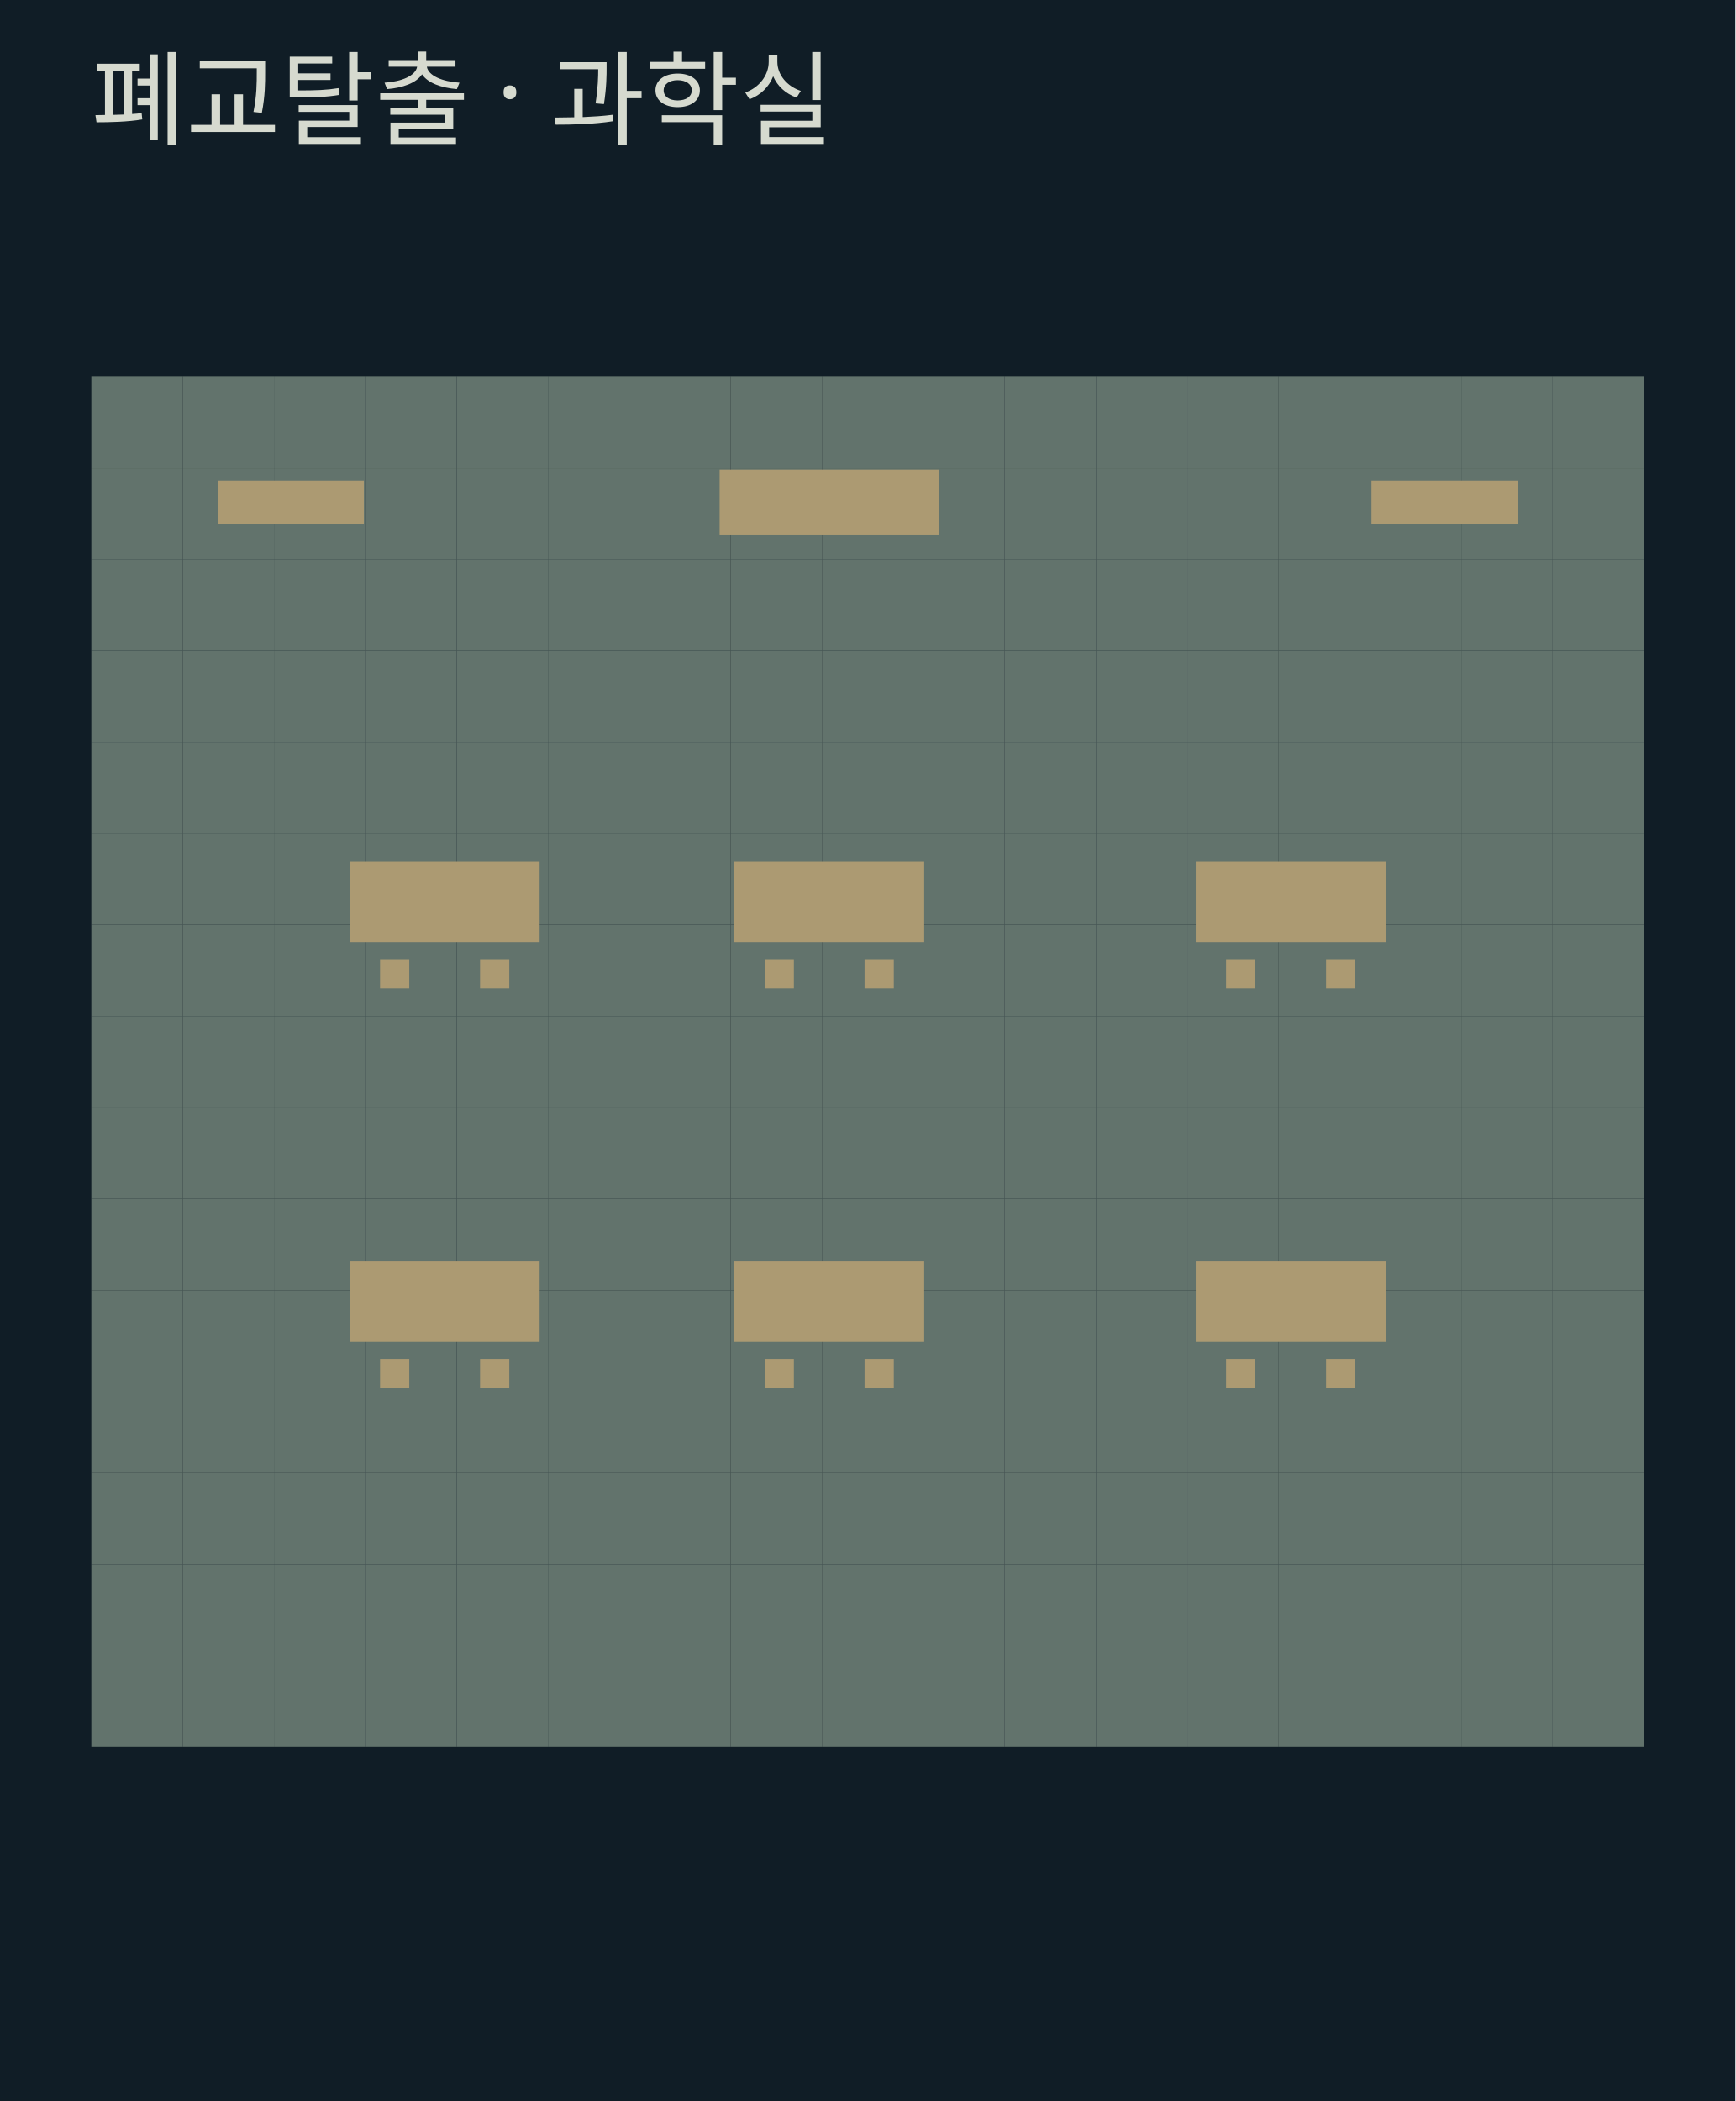
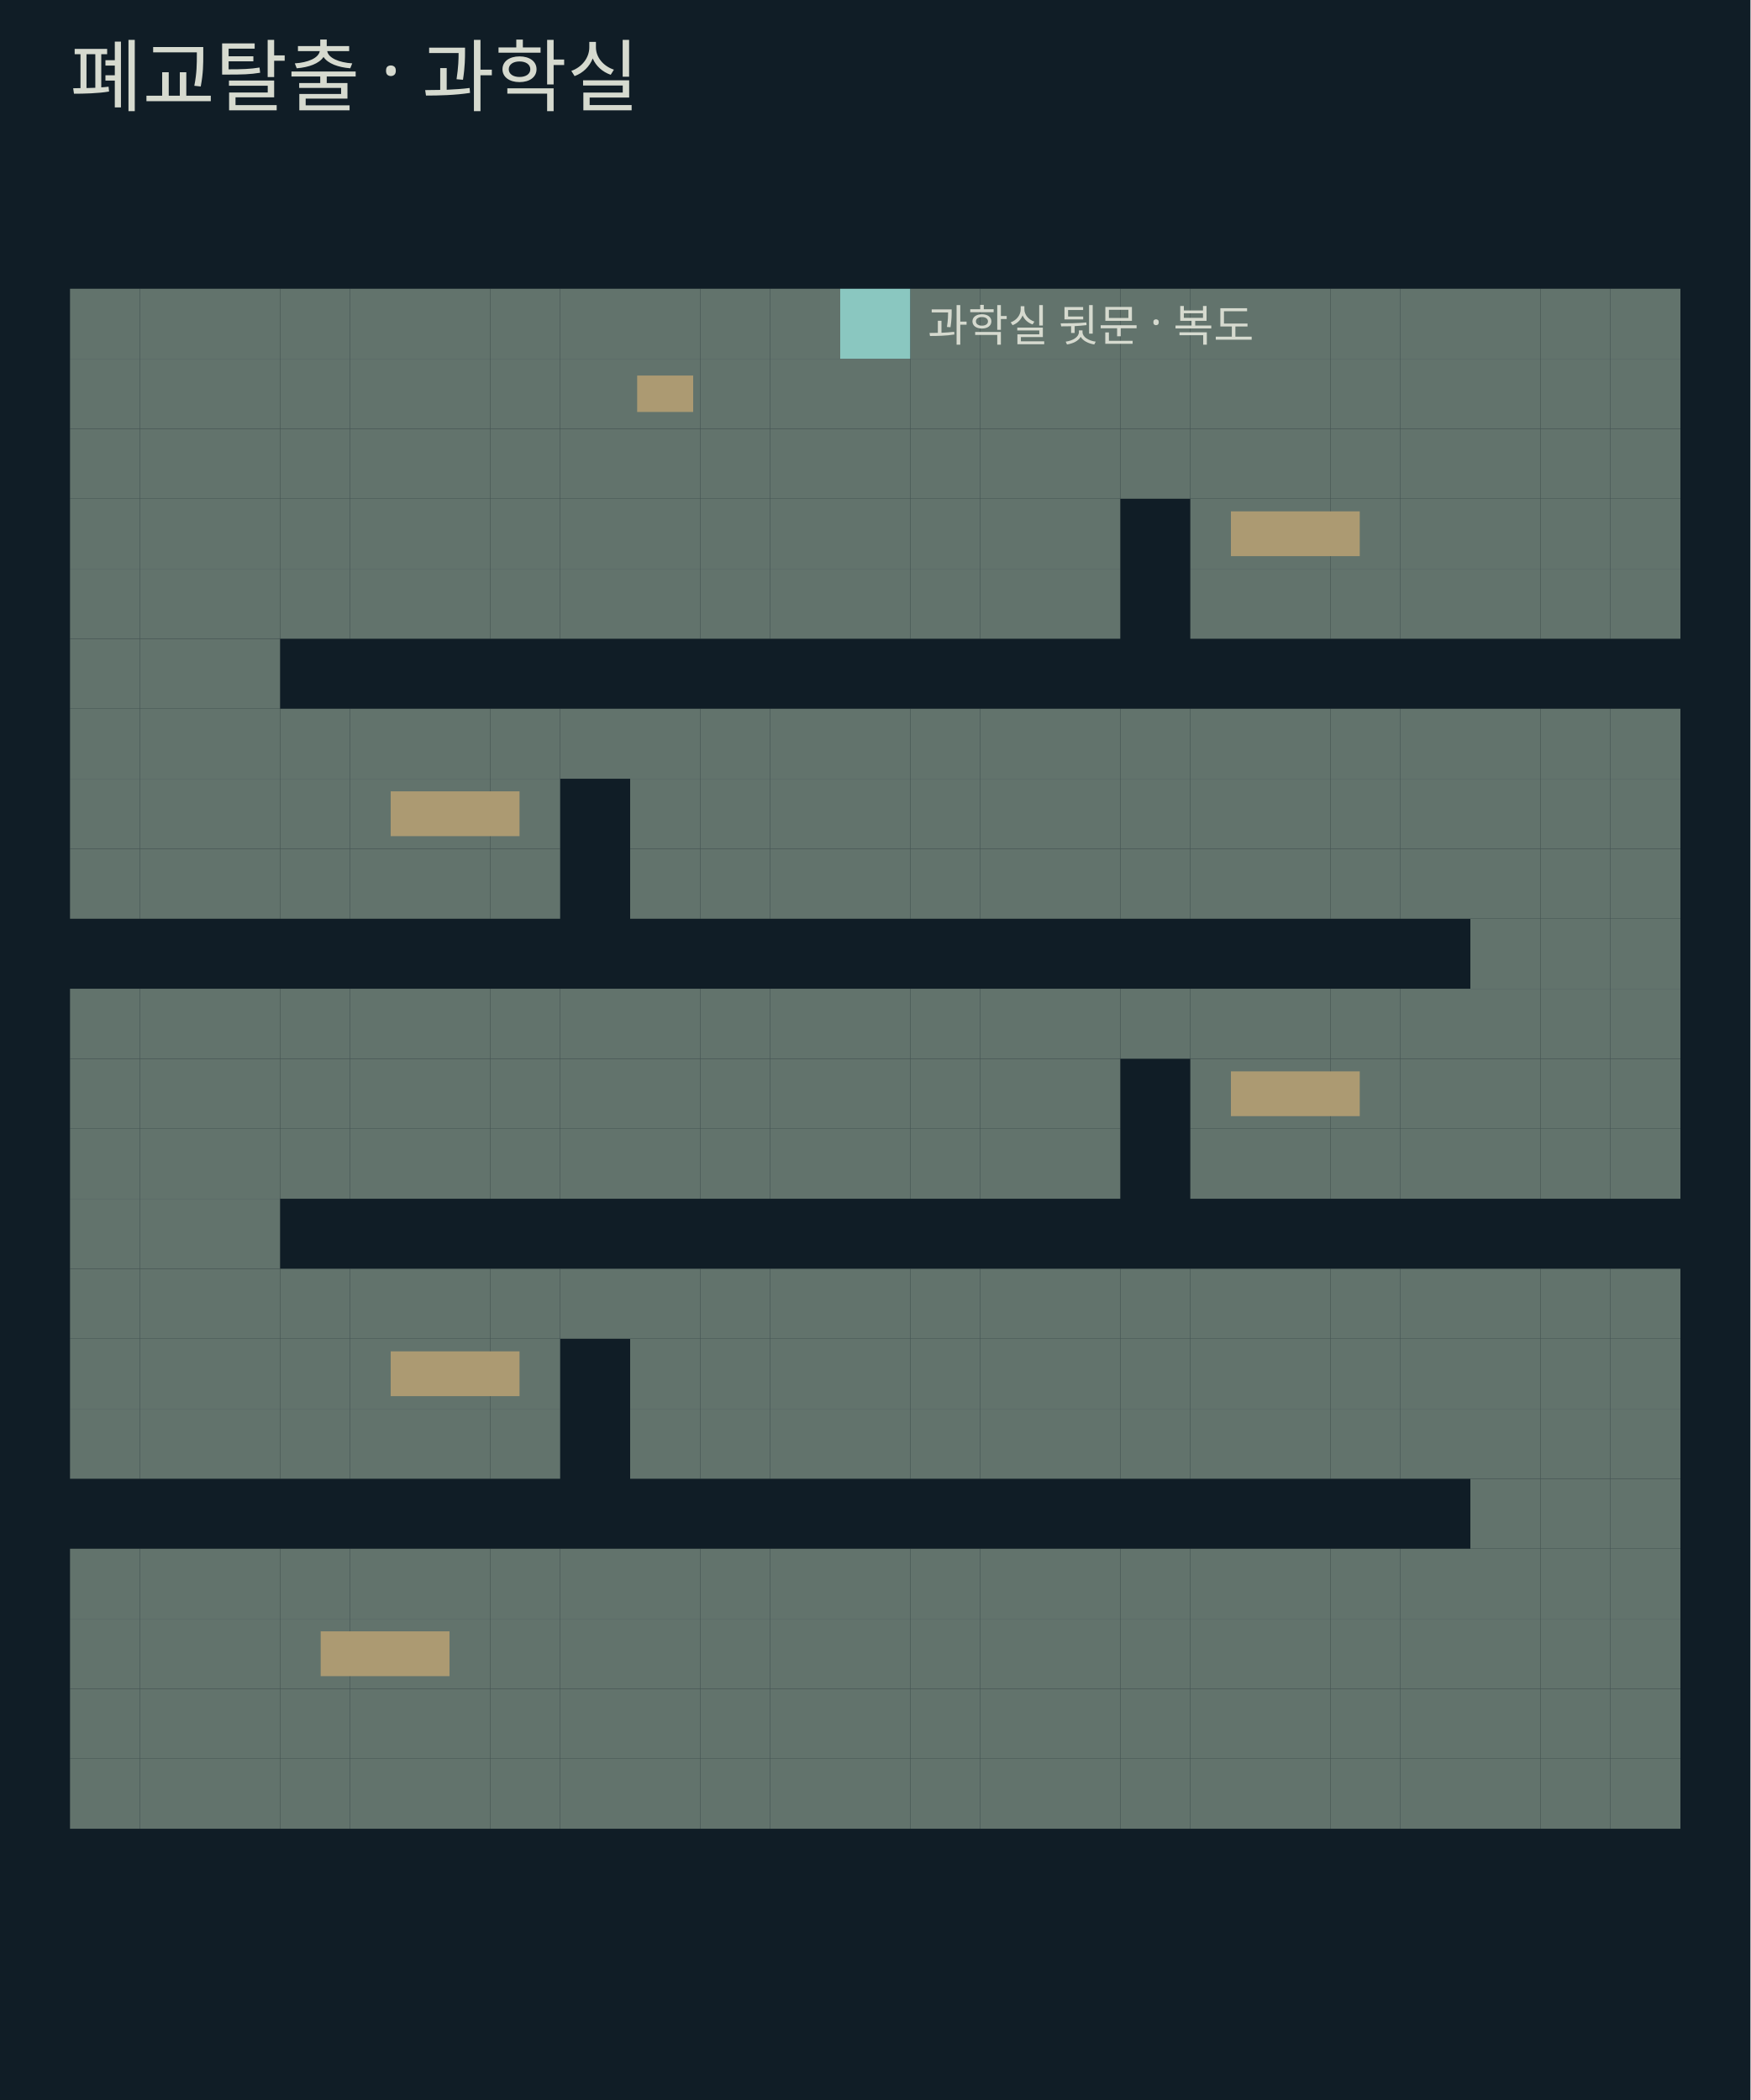
- <svg xmlns="http://www.w3.org/2000/svg" viewBox="0 0 304 368">
-   <rect width="304" height="368" fill="#101d26" />
+ <svg xmlns="http://www.w3.org/2000/svg" viewBox="0 0 400 480">
+   <rect width="400" height="480" fill="#101d26" />
  <style>text{font:10px sans-serif;fill:#d6dacf}</style>
  <text x="16" y="24" style="font-size:18px">폐교탈출 · 과학실</text>
+   <rect x="16" y="402" width="16" height="16" fill="#62736c" />
+   <rect x="16" y="386" width="16" height="16" fill="#62736c" />
+   <rect x="16" y="370" width="16" height="16" fill="#62736c" />
+   <rect x="16" y="354" width="16" height="16" fill="#62736c" />
+   <rect x="16" y="322" width="16" height="16" fill="#62736c" />
+   <rect x="16" y="306" width="16" height="16" fill="#62736c" />
  <rect x="16" y="290" width="16" height="16" fill="#62736c" />
  <rect x="16" y="274" width="16" height="16" fill="#62736c" />
  <rect x="16" y="258" width="16" height="16" fill="#62736c" />
  <rect x="16" y="242" width="16" height="16" fill="#62736c" />
  <rect x="16" y="226" width="16" height="16" fill="#62736c" />
-   <rect x="16" y="210" width="16" height="16" fill="#62736c" />
  <rect x="16" y="194" width="16" height="16" fill="#62736c" />
  <rect x="16" y="178" width="16" height="16" fill="#62736c" />
  <rect x="16" y="162" width="16" height="16" fill="#62736c" />
  <rect x="16" y="146" width="16" height="16" fill="#62736c" />
  <rect x="16" y="130" width="16" height="16" fill="#62736c" />
  <rect x="16" y="114" width="16" height="16" fill="#62736c" />
  <rect x="16" y="98" width="16" height="16" fill="#62736c" />
  <rect x="16" y="82" width="16" height="16" fill="#62736c" />
  <rect x="16" y="66" width="16" height="16" fill="#62736c" />
+   <rect x="32" y="402" width="16" height="16" fill="#62736c" />
+   <rect x="32" y="386" width="16" height="16" fill="#62736c" />
+   <rect x="32" y="370" width="16" height="16" fill="#62736c" />
+   <rect x="32" y="354" width="16" height="16" fill="#62736c" />
+   <rect x="32" y="322" width="16" height="16" fill="#62736c" />
+   <rect x="32" y="306" width="16" height="16" fill="#62736c" />
  <rect x="32" y="290" width="16" height="16" fill="#62736c" />
  <rect x="32" y="274" width="16" height="16" fill="#62736c" />
  <rect x="32" y="258" width="16" height="16" fill="#62736c" />
  <rect x="32" y="242" width="16" height="16" fill="#62736c" />
  <rect x="32" y="226" width="16" height="16" fill="#62736c" />
-   <rect x="32" y="210" width="16" height="16" fill="#62736c" />
  <rect x="32" y="194" width="16" height="16" fill="#62736c" />
  <rect x="32" y="178" width="16" height="16" fill="#62736c" />
  <rect x="32" y="162" width="16" height="16" fill="#62736c" />
  <rect x="32" y="146" width="16" height="16" fill="#62736c" />
  <rect x="32" y="130" width="16" height="16" fill="#62736c" />
  <rect x="32" y="114" width="16" height="16" fill="#62736c" />
  <rect x="32" y="98" width="16" height="16" fill="#62736c" />
  <rect x="32" y="82" width="16" height="16" fill="#62736c" />
  <rect x="32" y="66" width="16" height="16" fill="#62736c" />
+   <rect x="48" y="402" width="16" height="16" fill="#62736c" />
+   <rect x="48" y="386" width="16" height="16" fill="#62736c" />
+   <rect x="48" y="370" width="16" height="16" fill="#62736c" />
+   <rect x="48" y="354" width="16" height="16" fill="#62736c" />
+   <rect x="48" y="322" width="16" height="16" fill="#62736c" />
+   <rect x="48" y="306" width="16" height="16" fill="#62736c" />
  <rect x="48" y="290" width="16" height="16" fill="#62736c" />
  <rect x="48" y="274" width="16" height="16" fill="#62736c" />
  <rect x="48" y="258" width="16" height="16" fill="#62736c" />
  <rect x="48" y="242" width="16" height="16" fill="#62736c" />
  <rect x="48" y="226" width="16" height="16" fill="#62736c" />
-   <rect x="48" y="210" width="16" height="16" fill="#62736c" />
  <rect x="48" y="194" width="16" height="16" fill="#62736c" />
  <rect x="48" y="178" width="16" height="16" fill="#62736c" />
  <rect x="48" y="162" width="16" height="16" fill="#62736c" />
  <rect x="48" y="146" width="16" height="16" fill="#62736c" />
  <rect x="48" y="130" width="16" height="16" fill="#62736c" />
  <rect x="48" y="114" width="16" height="16" fill="#62736c" />
  <rect x="48" y="98" width="16" height="16" fill="#62736c" />
  <rect x="48" y="82" width="16" height="16" fill="#62736c" />
  <rect x="48" y="66" width="16" height="16" fill="#62736c" />
+   <rect x="64" y="402" width="16" height="16" fill="#62736c" />
+   <rect x="64" y="386" width="16" height="16" fill="#62736c" />
+   <rect x="64" y="370" width="16" height="16" fill="#62736c" />
+   <rect x="64" y="354" width="16" height="16" fill="#62736c" />
+   <rect x="64" y="322" width="16" height="16" fill="#62736c" />
+   <rect x="64" y="306" width="16" height="16" fill="#62736c" />
  <rect x="64" y="290" width="16" height="16" fill="#62736c" />
-   <rect x="64" y="274" width="16" height="16" fill="#62736c" />
  <rect x="64" y="258" width="16" height="16" fill="#62736c" />
  <rect x="64" y="242" width="16" height="16" fill="#62736c" />
  <rect x="64" y="226" width="16" height="16" fill="#62736c" />
-   <rect x="64" y="210" width="16" height="16" fill="#62736c" />
  <rect x="64" y="194" width="16" height="16" fill="#62736c" />
  <rect x="64" y="178" width="16" height="16" fill="#62736c" />
  <rect x="64" y="162" width="16" height="16" fill="#62736c" />
-   <rect x="64" y="146" width="16" height="16" fill="#62736c" />
  <rect x="64" y="130" width="16" height="16" fill="#62736c" />
  <rect x="64" y="114" width="16" height="16" fill="#62736c" />
  <rect x="64" y="98" width="16" height="16" fill="#62736c" />
  <rect x="64" y="82" width="16" height="16" fill="#62736c" />
  <rect x="64" y="66" width="16" height="16" fill="#62736c" />
+   <rect x="80" y="402" width="16" height="16" fill="#62736c" />
+   <rect x="80" y="386" width="16" height="16" fill="#62736c" />
+   <rect x="80" y="370" width="16" height="16" fill="#62736c" />
+   <rect x="80" y="354" width="16" height="16" fill="#62736c" />
+   <rect x="80" y="322" width="16" height="16" fill="#62736c" />
+   <rect x="80" y="306" width="16" height="16" fill="#62736c" />
  <rect x="80" y="290" width="16" height="16" fill="#62736c" />
-   <rect x="80" y="274" width="16" height="16" fill="#62736c" />
  <rect x="80" y="258" width="16" height="16" fill="#62736c" />
  <rect x="80" y="242" width="16" height="16" fill="#62736c" />
  <rect x="80" y="226" width="16" height="16" fill="#62736c" />
-   <rect x="80" y="210" width="16" height="16" fill="#62736c" />
  <rect x="80" y="194" width="16" height="16" fill="#62736c" />
  <rect x="80" y="178" width="16" height="16" fill="#62736c" />
  <rect x="80" y="162" width="16" height="16" fill="#62736c" />
-   <rect x="80" y="146" width="16" height="16" fill="#62736c" />
  <rect x="80" y="130" width="16" height="16" fill="#62736c" />
  <rect x="80" y="114" width="16" height="16" fill="#62736c" />
  <rect x="80" y="98" width="16" height="16" fill="#62736c" />
  <rect x="80" y="82" width="16" height="16" fill="#62736c" />
  <rect x="80" y="66" width="16" height="16" fill="#62736c" />
+   <rect x="96" y="402" width="16" height="16" fill="#62736c" />
+   <rect x="96" y="386" width="16" height="16" fill="#62736c" />
+   <rect x="96" y="370" width="16" height="16" fill="#62736c" />
+   <rect x="96" y="354" width="16" height="16" fill="#62736c" />
+   <rect x="96" y="322" width="16" height="16" fill="#62736c" />
+   <rect x="96" y="306" width="16" height="16" fill="#62736c" />
  <rect x="96" y="290" width="16" height="16" fill="#62736c" />
-   <rect x="96" y="274" width="16" height="16" fill="#62736c" />
  <rect x="96" y="258" width="16" height="16" fill="#62736c" />
  <rect x="96" y="242" width="16" height="16" fill="#62736c" />
  <rect x="96" y="226" width="16" height="16" fill="#62736c" />
-   <rect x="96" y="210" width="16" height="16" fill="#62736c" />
  <rect x="96" y="194" width="16" height="16" fill="#62736c" />
  <rect x="96" y="178" width="16" height="16" fill="#62736c" />
  <rect x="96" y="162" width="16" height="16" fill="#62736c" />
-   <rect x="96" y="146" width="16" height="16" fill="#62736c" />
  <rect x="96" y="130" width="16" height="16" fill="#62736c" />
  <rect x="96" y="114" width="16" height="16" fill="#62736c" />
  <rect x="96" y="98" width="16" height="16" fill="#62736c" />
  <rect x="96" y="82" width="16" height="16" fill="#62736c" />
  <rect x="96" y="66" width="16" height="16" fill="#62736c" />
+   <rect x="112" y="402" width="16" height="16" fill="#62736c" />
+   <rect x="112" y="386" width="16" height="16" fill="#62736c" />
+   <rect x="112" y="370" width="16" height="16" fill="#62736c" />
+   <rect x="112" y="354" width="16" height="16" fill="#62736c" />
+   <rect x="112" y="322" width="16" height="16" fill="#62736c" />
+   <rect x="112" y="306" width="16" height="16" fill="#62736c" />
  <rect x="112" y="290" width="16" height="16" fill="#62736c" />
-   <rect x="112" y="274" width="16" height="16" fill="#62736c" />
  <rect x="112" y="258" width="16" height="16" fill="#62736c" />
  <rect x="112" y="242" width="16" height="16" fill="#62736c" />
  <rect x="112" y="226" width="16" height="16" fill="#62736c" />
-   <rect x="112" y="210" width="16" height="16" fill="#62736c" />
  <rect x="112" y="194" width="16" height="16" fill="#62736c" />
  <rect x="112" y="178" width="16" height="16" fill="#62736c" />
  <rect x="112" y="162" width="16" height="16" fill="#62736c" />
-   <rect x="112" y="146" width="16" height="16" fill="#62736c" />
  <rect x="112" y="130" width="16" height="16" fill="#62736c" />
  <rect x="112" y="114" width="16" height="16" fill="#62736c" />
  <rect x="112" y="98" width="16" height="16" fill="#62736c" />
  <rect x="112" y="82" width="16" height="16" fill="#62736c" />
  <rect x="112" y="66" width="16" height="16" fill="#62736c" />
+   <rect x="128" y="402" width="16" height="16" fill="#62736c" />
+   <rect x="128" y="386" width="16" height="16" fill="#62736c" />
+   <rect x="128" y="370" width="16" height="16" fill="#62736c" />
+   <rect x="128" y="354" width="16" height="16" fill="#62736c" />
  <rect x="128" y="290" width="16" height="16" fill="#62736c" />
-   <rect x="128" y="274" width="16" height="16" fill="#62736c" />
  <rect x="128" y="258" width="16" height="16" fill="#62736c" />
  <rect x="128" y="242" width="16" height="16" fill="#62736c" />
  <rect x="128" y="226" width="16" height="16" fill="#62736c" />
-   <rect x="128" y="210" width="16" height="16" fill="#62736c" />
-   <rect x="128" y="194" width="16" height="16" fill="#62736c" />
-   <rect x="128" y="178" width="16" height="16" fill="#62736c" />
  <rect x="128" y="162" width="16" height="16" fill="#62736c" />
-   <rect x="128" y="146" width="16" height="16" fill="#62736c" />
  <rect x="128" y="130" width="16" height="16" fill="#62736c" />
  <rect x="128" y="114" width="16" height="16" fill="#62736c" />
  <rect x="128" y="98" width="16" height="16" fill="#62736c" />
  <rect x="128" y="82" width="16" height="16" fill="#62736c" />
  <rect x="128" y="66" width="16" height="16" fill="#62736c" />
+   <rect x="144" y="402" width="16" height="16" fill="#62736c" />
+   <rect x="144" y="386" width="16" height="16" fill="#62736c" />
+   <rect x="144" y="370" width="16" height="16" fill="#62736c" />
+   <rect x="144" y="354" width="16" height="16" fill="#62736c" />
+   <rect x="144" y="322" width="16" height="16" fill="#62736c" />
+   <rect x="144" y="306" width="16" height="16" fill="#62736c" />
  <rect x="144" y="290" width="16" height="16" fill="#62736c" />
-   <rect x="144" y="274" width="16" height="16" fill="#62736c" />
  <rect x="144" y="258" width="16" height="16" fill="#62736c" />
  <rect x="144" y="242" width="16" height="16" fill="#62736c" />
  <rect x="144" y="226" width="16" height="16" fill="#62736c" />
-   <rect x="144" y="210" width="16" height="16" fill="#62736c" />
  <rect x="144" y="194" width="16" height="16" fill="#62736c" />
  <rect x="144" y="178" width="16" height="16" fill="#62736c" />
  <rect x="144" y="162" width="16" height="16" fill="#62736c" />
-   <rect x="144" y="146" width="16" height="16" fill="#62736c" />
  <rect x="144" y="130" width="16" height="16" fill="#62736c" />
  <rect x="144" y="114" width="16" height="16" fill="#62736c" />
  <rect x="144" y="98" width="16" height="16" fill="#62736c" />
  <rect x="144" y="82" width="16" height="16" fill="#62736c" />
  <rect x="144" y="66" width="16" height="16" fill="#62736c" />
+   <rect x="160" y="402" width="16" height="16" fill="#62736c" />
+   <rect x="160" y="386" width="16" height="16" fill="#62736c" />
+   <rect x="160" y="370" width="16" height="16" fill="#62736c" />
+   <rect x="160" y="354" width="16" height="16" fill="#62736c" />
+   <rect x="160" y="322" width="16" height="16" fill="#62736c" />
+   <rect x="160" y="306" width="16" height="16" fill="#62736c" />
  <rect x="160" y="290" width="16" height="16" fill="#62736c" />
-   <rect x="160" y="274" width="16" height="16" fill="#62736c" />
  <rect x="160" y="258" width="16" height="16" fill="#62736c" />
  <rect x="160" y="242" width="16" height="16" fill="#62736c" />
  <rect x="160" y="226" width="16" height="16" fill="#62736c" />
-   <rect x="160" y="210" width="16" height="16" fill="#62736c" />
  <rect x="160" y="194" width="16" height="16" fill="#62736c" />
  <rect x="160" y="178" width="16" height="16" fill="#62736c" />
  <rect x="160" y="162" width="16" height="16" fill="#62736c" />
-   <rect x="160" y="146" width="16" height="16" fill="#62736c" />
  <rect x="160" y="130" width="16" height="16" fill="#62736c" />
  <rect x="160" y="114" width="16" height="16" fill="#62736c" />
  <rect x="160" y="98" width="16" height="16" fill="#62736c" />
  <rect x="160" y="82" width="16" height="16" fill="#62736c" />
  <rect x="160" y="66" width="16" height="16" fill="#62736c" />
+   <rect x="176" y="402" width="16" height="16" fill="#62736c" />
+   <rect x="176" y="386" width="16" height="16" fill="#62736c" />
+   <rect x="176" y="370" width="16" height="16" fill="#62736c" />
+   <rect x="176" y="354" width="16" height="16" fill="#62736c" />
+   <rect x="176" y="322" width="16" height="16" fill="#62736c" />
+   <rect x="176" y="306" width="16" height="16" fill="#62736c" />
  <rect x="176" y="290" width="16" height="16" fill="#62736c" />
-   <rect x="176" y="274" width="16" height="16" fill="#62736c" />
  <rect x="176" y="258" width="16" height="16" fill="#62736c" />
  <rect x="176" y="242" width="16" height="16" fill="#62736c" />
  <rect x="176" y="226" width="16" height="16" fill="#62736c" />
-   <rect x="176" y="210" width="16" height="16" fill="#62736c" />
  <rect x="176" y="194" width="16" height="16" fill="#62736c" />
  <rect x="176" y="178" width="16" height="16" fill="#62736c" />
  <rect x="176" y="162" width="16" height="16" fill="#62736c" />
-   <rect x="176" y="146" width="16" height="16" fill="#62736c" />
  <rect x="176" y="130" width="16" height="16" fill="#62736c" />
  <rect x="176" y="114" width="16" height="16" fill="#62736c" />
  <rect x="176" y="98" width="16" height="16" fill="#62736c" />
  <rect x="176" y="82" width="16" height="16" fill="#62736c" />
  <rect x="176" y="66" width="16" height="16" fill="#62736c" />
+   <rect x="192" y="402" width="16" height="16" fill="#62736c" />
+   <rect x="192" y="386" width="16" height="16" fill="#62736c" />
+   <rect x="192" y="370" width="16" height="16" fill="#62736c" />
+   <rect x="192" y="354" width="16" height="16" fill="#62736c" />
+   <rect x="192" y="322" width="16" height="16" fill="#62736c" />
+   <rect x="192" y="306" width="16" height="16" fill="#62736c" />
  <rect x="192" y="290" width="16" height="16" fill="#62736c" />
-   <rect x="192" y="274" width="16" height="16" fill="#62736c" />
  <rect x="192" y="258" width="16" height="16" fill="#62736c" />
  <rect x="192" y="242" width="16" height="16" fill="#62736c" />
  <rect x="192" y="226" width="16" height="16" fill="#62736c" />
-   <rect x="192" y="210" width="16" height="16" fill="#62736c" />
  <rect x="192" y="194" width="16" height="16" fill="#62736c" />
  <rect x="192" y="178" width="16" height="16" fill="#62736c" />
  <rect x="192" y="162" width="16" height="16" fill="#62736c" />
-   <rect x="192" y="146" width="16" height="16" fill="#62736c" />
  <rect x="192" y="130" width="16" height="16" fill="#62736c" />
  <rect x="192" y="114" width="16" height="16" fill="#62736c" />
  <rect x="192" y="98" width="16" height="16" fill="#62736c" />
  <rect x="192" y="82" width="16" height="16" fill="#62736c" />
-   <rect x="192" y="66" width="16" height="16" fill="#62736c" />
+   <rect x="208" y="402" width="16" height="16" fill="#62736c" />
+   <rect x="208" y="386" width="16" height="16" fill="#62736c" />
+   <rect x="208" y="370" width="16" height="16" fill="#62736c" />
+   <rect x="208" y="354" width="16" height="16" fill="#62736c" />
+   <rect x="208" y="322" width="16" height="16" fill="#62736c" />
+   <rect x="208" y="306" width="16" height="16" fill="#62736c" />
  <rect x="208" y="290" width="16" height="16" fill="#62736c" />
-   <rect x="208" y="274" width="16" height="16" fill="#62736c" />
  <rect x="208" y="258" width="16" height="16" fill="#62736c" />
  <rect x="208" y="242" width="16" height="16" fill="#62736c" />
  <rect x="208" y="226" width="16" height="16" fill="#62736c" />
-   <rect x="208" y="210" width="16" height="16" fill="#62736c" />
  <rect x="208" y="194" width="16" height="16" fill="#62736c" />
  <rect x="208" y="178" width="16" height="16" fill="#62736c" />
  <rect x="208" y="162" width="16" height="16" fill="#62736c" />
-   <rect x="208" y="146" width="16" height="16" fill="#62736c" />
  <rect x="208" y="130" width="16" height="16" fill="#62736c" />
  <rect x="208" y="114" width="16" height="16" fill="#62736c" />
  <rect x="208" y="98" width="16" height="16" fill="#62736c" />
  <rect x="208" y="82" width="16" height="16" fill="#62736c" />
  <rect x="208" y="66" width="16" height="16" fill="#62736c" />
+   <rect x="224" y="402" width="16" height="16" fill="#62736c" />
+   <rect x="224" y="386" width="16" height="16" fill="#62736c" />
+   <rect x="224" y="370" width="16" height="16" fill="#62736c" />
+   <rect x="224" y="354" width="16" height="16" fill="#62736c" />
+   <rect x="224" y="322" width="16" height="16" fill="#62736c" />
+   <rect x="224" y="306" width="16" height="16" fill="#62736c" />
  <rect x="224" y="290" width="16" height="16" fill="#62736c" />
-   <rect x="224" y="274" width="16" height="16" fill="#62736c" />
  <rect x="224" y="258" width="16" height="16" fill="#62736c" />
  <rect x="224" y="242" width="16" height="16" fill="#62736c" />
  <rect x="224" y="226" width="16" height="16" fill="#62736c" />
-   <rect x="224" y="210" width="16" height="16" fill="#62736c" />
  <rect x="224" y="194" width="16" height="16" fill="#62736c" />
  <rect x="224" y="178" width="16" height="16" fill="#62736c" />
  <rect x="224" y="162" width="16" height="16" fill="#62736c" />
-   <rect x="224" y="146" width="16" height="16" fill="#62736c" />
  <rect x="224" y="130" width="16" height="16" fill="#62736c" />
  <rect x="224" y="114" width="16" height="16" fill="#62736c" />
  <rect x="224" y="98" width="16" height="16" fill="#62736c" />
  <rect x="224" y="82" width="16" height="16" fill="#62736c" />
  <rect x="224" y="66" width="16" height="16" fill="#62736c" />
+   <rect x="240" y="402" width="16" height="16" fill="#62736c" />
+   <rect x="240" y="386" width="16" height="16" fill="#62736c" />
+   <rect x="240" y="370" width="16" height="16" fill="#62736c" />
+   <rect x="240" y="354" width="16" height="16" fill="#62736c" />
+   <rect x="240" y="322" width="16" height="16" fill="#62736c" />
+   <rect x="240" y="306" width="16" height="16" fill="#62736c" />
  <rect x="240" y="290" width="16" height="16" fill="#62736c" />
-   <rect x="240" y="274" width="16" height="16" fill="#62736c" />
  <rect x="240" y="258" width="16" height="16" fill="#62736c" />
  <rect x="240" y="242" width="16" height="16" fill="#62736c" />
  <rect x="240" y="226" width="16" height="16" fill="#62736c" />
-   <rect x="240" y="210" width="16" height="16" fill="#62736c" />
  <rect x="240" y="194" width="16" height="16" fill="#62736c" />
  <rect x="240" y="178" width="16" height="16" fill="#62736c" />
  <rect x="240" y="162" width="16" height="16" fill="#62736c" />
-   <rect x="240" y="146" width="16" height="16" fill="#62736c" />
  <rect x="240" y="130" width="16" height="16" fill="#62736c" />
  <rect x="240" y="114" width="16" height="16" fill="#62736c" />
  <rect x="240" y="98" width="16" height="16" fill="#62736c" />
  <rect x="240" y="82" width="16" height="16" fill="#62736c" />
  <rect x="240" y="66" width="16" height="16" fill="#62736c" />
+   <rect x="256" y="402" width="16" height="16" fill="#62736c" />
+   <rect x="256" y="386" width="16" height="16" fill="#62736c" />
+   <rect x="256" y="370" width="16" height="16" fill="#62736c" />
+   <rect x="256" y="354" width="16" height="16" fill="#62736c" />
+   <rect x="256" y="322" width="16" height="16" fill="#62736c" />
+   <rect x="256" y="306" width="16" height="16" fill="#62736c" />
  <rect x="256" y="290" width="16" height="16" fill="#62736c" />
-   <rect x="256" y="274" width="16" height="16" fill="#62736c" />
-   <rect x="256" y="258" width="16" height="16" fill="#62736c" />
-   <rect x="256" y="242" width="16" height="16" fill="#62736c" />
  <rect x="256" y="226" width="16" height="16" fill="#62736c" />
-   <rect x="256" y="210" width="16" height="16" fill="#62736c" />
  <rect x="256" y="194" width="16" height="16" fill="#62736c" />
  <rect x="256" y="178" width="16" height="16" fill="#62736c" />
  <rect x="256" y="162" width="16" height="16" fill="#62736c" />
-   <rect x="256" y="146" width="16" height="16" fill="#62736c" />
-   <rect x="256" y="130" width="16" height="16" fill="#62736c" />
-   <rect x="256" y="114" width="16" height="16" fill="#62736c" />
  <rect x="256" y="98" width="16" height="16" fill="#62736c" />
  <rect x="256" y="82" width="16" height="16" fill="#62736c" />
  <rect x="256" y="66" width="16" height="16" fill="#62736c" />
+   <rect x="272" y="402" width="16" height="16" fill="#62736c" />
+   <rect x="272" y="386" width="16" height="16" fill="#62736c" />
+   <rect x="272" y="370" width="16" height="16" fill="#62736c" />
+   <rect x="272" y="354" width="16" height="16" fill="#62736c" />
+   <rect x="272" y="322" width="16" height="16" fill="#62736c" />
+   <rect x="272" y="306" width="16" height="16" fill="#62736c" />
  <rect x="272" y="290" width="16" height="16" fill="#62736c" />
-   <rect x="272" y="274" width="16" height="16" fill="#62736c" />
  <rect x="272" y="258" width="16" height="16" fill="#62736c" />
  <rect x="272" y="242" width="16" height="16" fill="#62736c" />
  <rect x="272" y="226" width="16" height="16" fill="#62736c" />
-   <rect x="272" y="210" width="16" height="16" fill="#62736c" />
  <rect x="272" y="194" width="16" height="16" fill="#62736c" />
  <rect x="272" y="178" width="16" height="16" fill="#62736c" />
  <rect x="272" y="162" width="16" height="16" fill="#62736c" />
-   <rect x="272" y="146" width="16" height="16" fill="#62736c" />
  <rect x="272" y="130" width="16" height="16" fill="#62736c" />
  <rect x="272" y="114" width="16" height="16" fill="#62736c" />
  <rect x="272" y="98" width="16" height="16" fill="#62736c" />
  <rect x="272" y="82" width="16" height="16" fill="#62736c" />
  <rect x="272" y="66" width="16" height="16" fill="#62736c" />
-   <rect x="61.248" y="220.96" width="33.28" height="14.08" fill="#ac9a72" />
-   <rect x="66.576" y="238.032" width="5.12" height="5.12" fill="#ac9a72" />
-   <rect x="84.096" y="238.032" width="5.12" height="5.12" fill="#ac9a72" />
-   <rect x="61.248" y="150.96" width="33.28" height="14.08" fill="#ac9a72" />
-   <rect x="66.576" y="168.032" width="5.12" height="5.12" fill="#ac9a72" />
-   <rect x="84.096" y="168.032" width="5.12" height="5.12" fill="#ac9a72" />
-   <rect x="128.624" y="220.96" width="33.28" height="14.08" fill="#ac9a72" />
-   <rect x="133.952" y="238.032" width="5.12" height="5.12" fill="#ac9a72" />
-   <rect x="151.456" y="238.032" width="5.12" height="5.12" fill="#ac9a72" />
-   <rect x="128.624" y="150.96" width="33.28" height="14.08" fill="#ac9a72" />
-   <rect x="133.952" y="168.032" width="5.12" height="5.12" fill="#ac9a72" />
-   <rect x="151.456" y="168.032" width="5.12" height="5.12" fill="#ac9a72" />
-   <rect x="209.472" y="220.96" width="33.28" height="14.08" fill="#ac9a72" />
-   <rect x="214.784" y="238.032" width="5.12" height="5.12" fill="#ac9a72" />
-   <rect x="232.304" y="238.032" width="5.12" height="5.12" fill="#ac9a72" />
-   <rect x="209.472" y="150.96" width="33.28" height="14.08" fill="#ac9a72" />
-   <rect x="214.784" y="168.032" width="5.12" height="5.12" fill="#ac9a72" />
-   <rect x="232.304" y="168.032" width="5.12" height="5.12" fill="#ac9a72" />
-   <rect x="126.064" y="82.24" width="38.4" height="11.52" fill="#ac9a72" />
-   <rect x="38.144" y="84.16" width="25.6" height="7.68" fill="#ac9a72" />
-   <rect x="240.256" y="84.16" width="25.6" height="7.68" fill="#ac9a72" />
+   <rect x="288" y="402" width="16" height="16" fill="#62736c" />
+   <rect x="288" y="386" width="16" height="16" fill="#62736c" />
+   <rect x="288" y="370" width="16" height="16" fill="#62736c" />
+   <rect x="288" y="354" width="16" height="16" fill="#62736c" />
+   <rect x="288" y="322" width="16" height="16" fill="#62736c" />
+   <rect x="288" y="306" width="16" height="16" fill="#62736c" />
+   <rect x="288" y="290" width="16" height="16" fill="#62736c" />
+   <rect x="288" y="258" width="16" height="16" fill="#62736c" />
+   <rect x="288" y="242" width="16" height="16" fill="#62736c" />
+   <rect x="288" y="226" width="16" height="16" fill="#62736c" />
+   <rect x="288" y="194" width="16" height="16" fill="#62736c" />
+   <rect x="288" y="178" width="16" height="16" fill="#62736c" />
+   <rect x="288" y="162" width="16" height="16" fill="#62736c" />
+   <rect x="288" y="130" width="16" height="16" fill="#62736c" />
+   <rect x="288" y="114" width="16" height="16" fill="#62736c" />
+   <rect x="288" y="98" width="16" height="16" fill="#62736c" />
+   <rect x="288" y="82" width="16" height="16" fill="#62736c" />
+   <rect x="288" y="66" width="16" height="16" fill="#62736c" />
+   <rect x="304" y="402" width="16" height="16" fill="#62736c" />
+   <rect x="304" y="386" width="16" height="16" fill="#62736c" />
+   <rect x="304" y="370" width="16" height="16" fill="#62736c" />
+   <rect x="304" y="354" width="16" height="16" fill="#62736c" />
+   <rect x="304" y="322" width="16" height="16" fill="#62736c" />
+   <rect x="304" y="306" width="16" height="16" fill="#62736c" />
+   <rect x="304" y="290" width="16" height="16" fill="#62736c" />
+   <rect x="304" y="258" width="16" height="16" fill="#62736c" />
+   <rect x="304" y="242" width="16" height="16" fill="#62736c" />
+   <rect x="304" y="226" width="16" height="16" fill="#62736c" />
+   <rect x="304" y="194" width="16" height="16" fill="#62736c" />
+   <rect x="304" y="178" width="16" height="16" fill="#62736c" />
+   <rect x="304" y="162" width="16" height="16" fill="#62736c" />
+   <rect x="304" y="130" width="16" height="16" fill="#62736c" />
+   <rect x="304" y="114" width="16" height="16" fill="#62736c" />
+   <rect x="304" y="98" width="16" height="16" fill="#62736c" />
+   <rect x="304" y="82" width="16" height="16" fill="#62736c" />
+   <rect x="304" y="66" width="16" height="16" fill="#62736c" />
+   <rect x="320" y="402" width="16" height="16" fill="#62736c" />
+   <rect x="320" y="386" width="16" height="16" fill="#62736c" />
+   <rect x="320" y="370" width="16" height="16" fill="#62736c" />
+   <rect x="320" y="354" width="16" height="16" fill="#62736c" />
+   <rect x="320" y="322" width="16" height="16" fill="#62736c" />
+   <rect x="320" y="306" width="16" height="16" fill="#62736c" />
+   <rect x="320" y="290" width="16" height="16" fill="#62736c" />
+   <rect x="320" y="258" width="16" height="16" fill="#62736c" />
+   <rect x="320" y="242" width="16" height="16" fill="#62736c" />
+   <rect x="320" y="226" width="16" height="16" fill="#62736c" />
+   <rect x="320" y="194" width="16" height="16" fill="#62736c" />
+   <rect x="320" y="178" width="16" height="16" fill="#62736c" />
+   <rect x="320" y="162" width="16" height="16" fill="#62736c" />
+   <rect x="320" y="130" width="16" height="16" fill="#62736c" />
+   <rect x="320" y="114" width="16" height="16" fill="#62736c" />
+   <rect x="320" y="98" width="16" height="16" fill="#62736c" />
+   <rect x="320" y="82" width="16" height="16" fill="#62736c" />
+   <rect x="320" y="66" width="16" height="16" fill="#62736c" />
+   <rect x="336" y="402" width="16" height="16" fill="#62736c" />
+   <rect x="336" y="386" width="16" height="16" fill="#62736c" />
+   <rect x="336" y="370" width="16" height="16" fill="#62736c" />
+   <rect x="336" y="354" width="16" height="16" fill="#62736c" />
+   <rect x="336" y="338" width="16" height="16" fill="#62736c" />
+   <rect x="336" y="322" width="16" height="16" fill="#62736c" />
+   <rect x="336" y="306" width="16" height="16" fill="#62736c" />
+   <rect x="336" y="290" width="16" height="16" fill="#62736c" />
+   <rect x="336" y="258" width="16" height="16" fill="#62736c" />
+   <rect x="336" y="242" width="16" height="16" fill="#62736c" />
+   <rect x="336" y="226" width="16" height="16" fill="#62736c" />
+   <rect x="336" y="210" width="16" height="16" fill="#62736c" />
+   <rect x="336" y="194" width="16" height="16" fill="#62736c" />
+   <rect x="336" y="178" width="16" height="16" fill="#62736c" />
+   <rect x="336" y="162" width="16" height="16" fill="#62736c" />
+   <rect x="336" y="130" width="16" height="16" fill="#62736c" />
+   <rect x="336" y="114" width="16" height="16" fill="#62736c" />
+   <rect x="336" y="98" width="16" height="16" fill="#62736c" />
+   <rect x="336" y="82" width="16" height="16" fill="#62736c" />
+   <rect x="336" y="66" width="16" height="16" fill="#62736c" />
+   <rect x="352" y="402" width="16" height="16" fill="#62736c" />
+   <rect x="352" y="386" width="16" height="16" fill="#62736c" />
+   <rect x="352" y="370" width="16" height="16" fill="#62736c" />
+   <rect x="352" y="354" width="16" height="16" fill="#62736c" />
+   <rect x="352" y="338" width="16" height="16" fill="#62736c" />
+   <rect x="352" y="322" width="16" height="16" fill="#62736c" />
+   <rect x="352" y="306" width="16" height="16" fill="#62736c" />
+   <rect x="352" y="290" width="16" height="16" fill="#62736c" />
+   <rect x="352" y="258" width="16" height="16" fill="#62736c" />
+   <rect x="352" y="242" width="16" height="16" fill="#62736c" />
+   <rect x="352" y="226" width="16" height="16" fill="#62736c" />
+   <rect x="352" y="210" width="16" height="16" fill="#62736c" />
+   <rect x="352" y="194" width="16" height="16" fill="#62736c" />
+   <rect x="352" y="178" width="16" height="16" fill="#62736c" />
+   <rect x="352" y="162" width="16" height="16" fill="#62736c" />
+   <rect x="352" y="130" width="16" height="16" fill="#62736c" />
+   <rect x="352" y="114" width="16" height="16" fill="#62736c" />
+   <rect x="352" y="98" width="16" height="16" fill="#62736c" />
+   <rect x="352" y="82" width="16" height="16" fill="#62736c" />
+   <rect x="352" y="66" width="16" height="16" fill="#62736c" />
+   <rect x="368" y="402" width="16" height="16" fill="#62736c" />
+   <rect x="368" y="386" width="16" height="16" fill="#62736c" />
+   <rect x="368" y="370" width="16" height="16" fill="#62736c" />
+   <rect x="368" y="354" width="16" height="16" fill="#62736c" />
+   <rect x="368" y="338" width="16" height="16" fill="#62736c" />
+   <rect x="368" y="322" width="16" height="16" fill="#62736c" />
+   <rect x="368" y="306" width="16" height="16" fill="#62736c" />
+   <rect x="368" y="290" width="16" height="16" fill="#62736c" />
+   <rect x="368" y="258" width="16" height="16" fill="#62736c" />
+   <rect x="368" y="242" width="16" height="16" fill="#62736c" />
+   <rect x="368" y="226" width="16" height="16" fill="#62736c" />
+   <rect x="368" y="210" width="16" height="16" fill="#62736c" />
+   <rect x="368" y="194" width="16" height="16" fill="#62736c" />
+   <rect x="368" y="178" width="16" height="16" fill="#62736c" />
+   <rect x="368" y="162" width="16" height="16" fill="#62736c" />
+   <rect x="368" y="130" width="16" height="16" fill="#62736c" />
+   <rect x="368" y="114" width="16" height="16" fill="#62736c" />
+   <rect x="368" y="98" width="16" height="16" fill="#62736c" />
+   <rect x="368" y="82" width="16" height="16" fill="#62736c" />
+   <rect x="368" y="66" width="16" height="16" fill="#62736c" />
+   <rect x="73.28" y="372.88" width="29.44" height="10.24" fill="#ac9a72" />
+   <rect x="89.28" y="308.88" width="29.44" height="10.24" fill="#ac9a72" />
+   <rect x="281.28" y="244.88" width="29.44" height="10.24" fill="#ac9a72" />
+   <rect x="89.28" y="180.88" width="29.44" height="10.24" fill="#ac9a72" />
+   <rect x="281.28" y="116.88" width="29.44" height="10.24" fill="#ac9a72" />
+   <rect x="145.6" y="85.84" width="12.8" height="8.32" fill="#ac9a72" />
+   <rect x="192" y="66" width="16" height="16" fill="#8ac7c0" />
+   <text x="212" y="78">과학실 뒷문 · 복도</text>
</svg>
